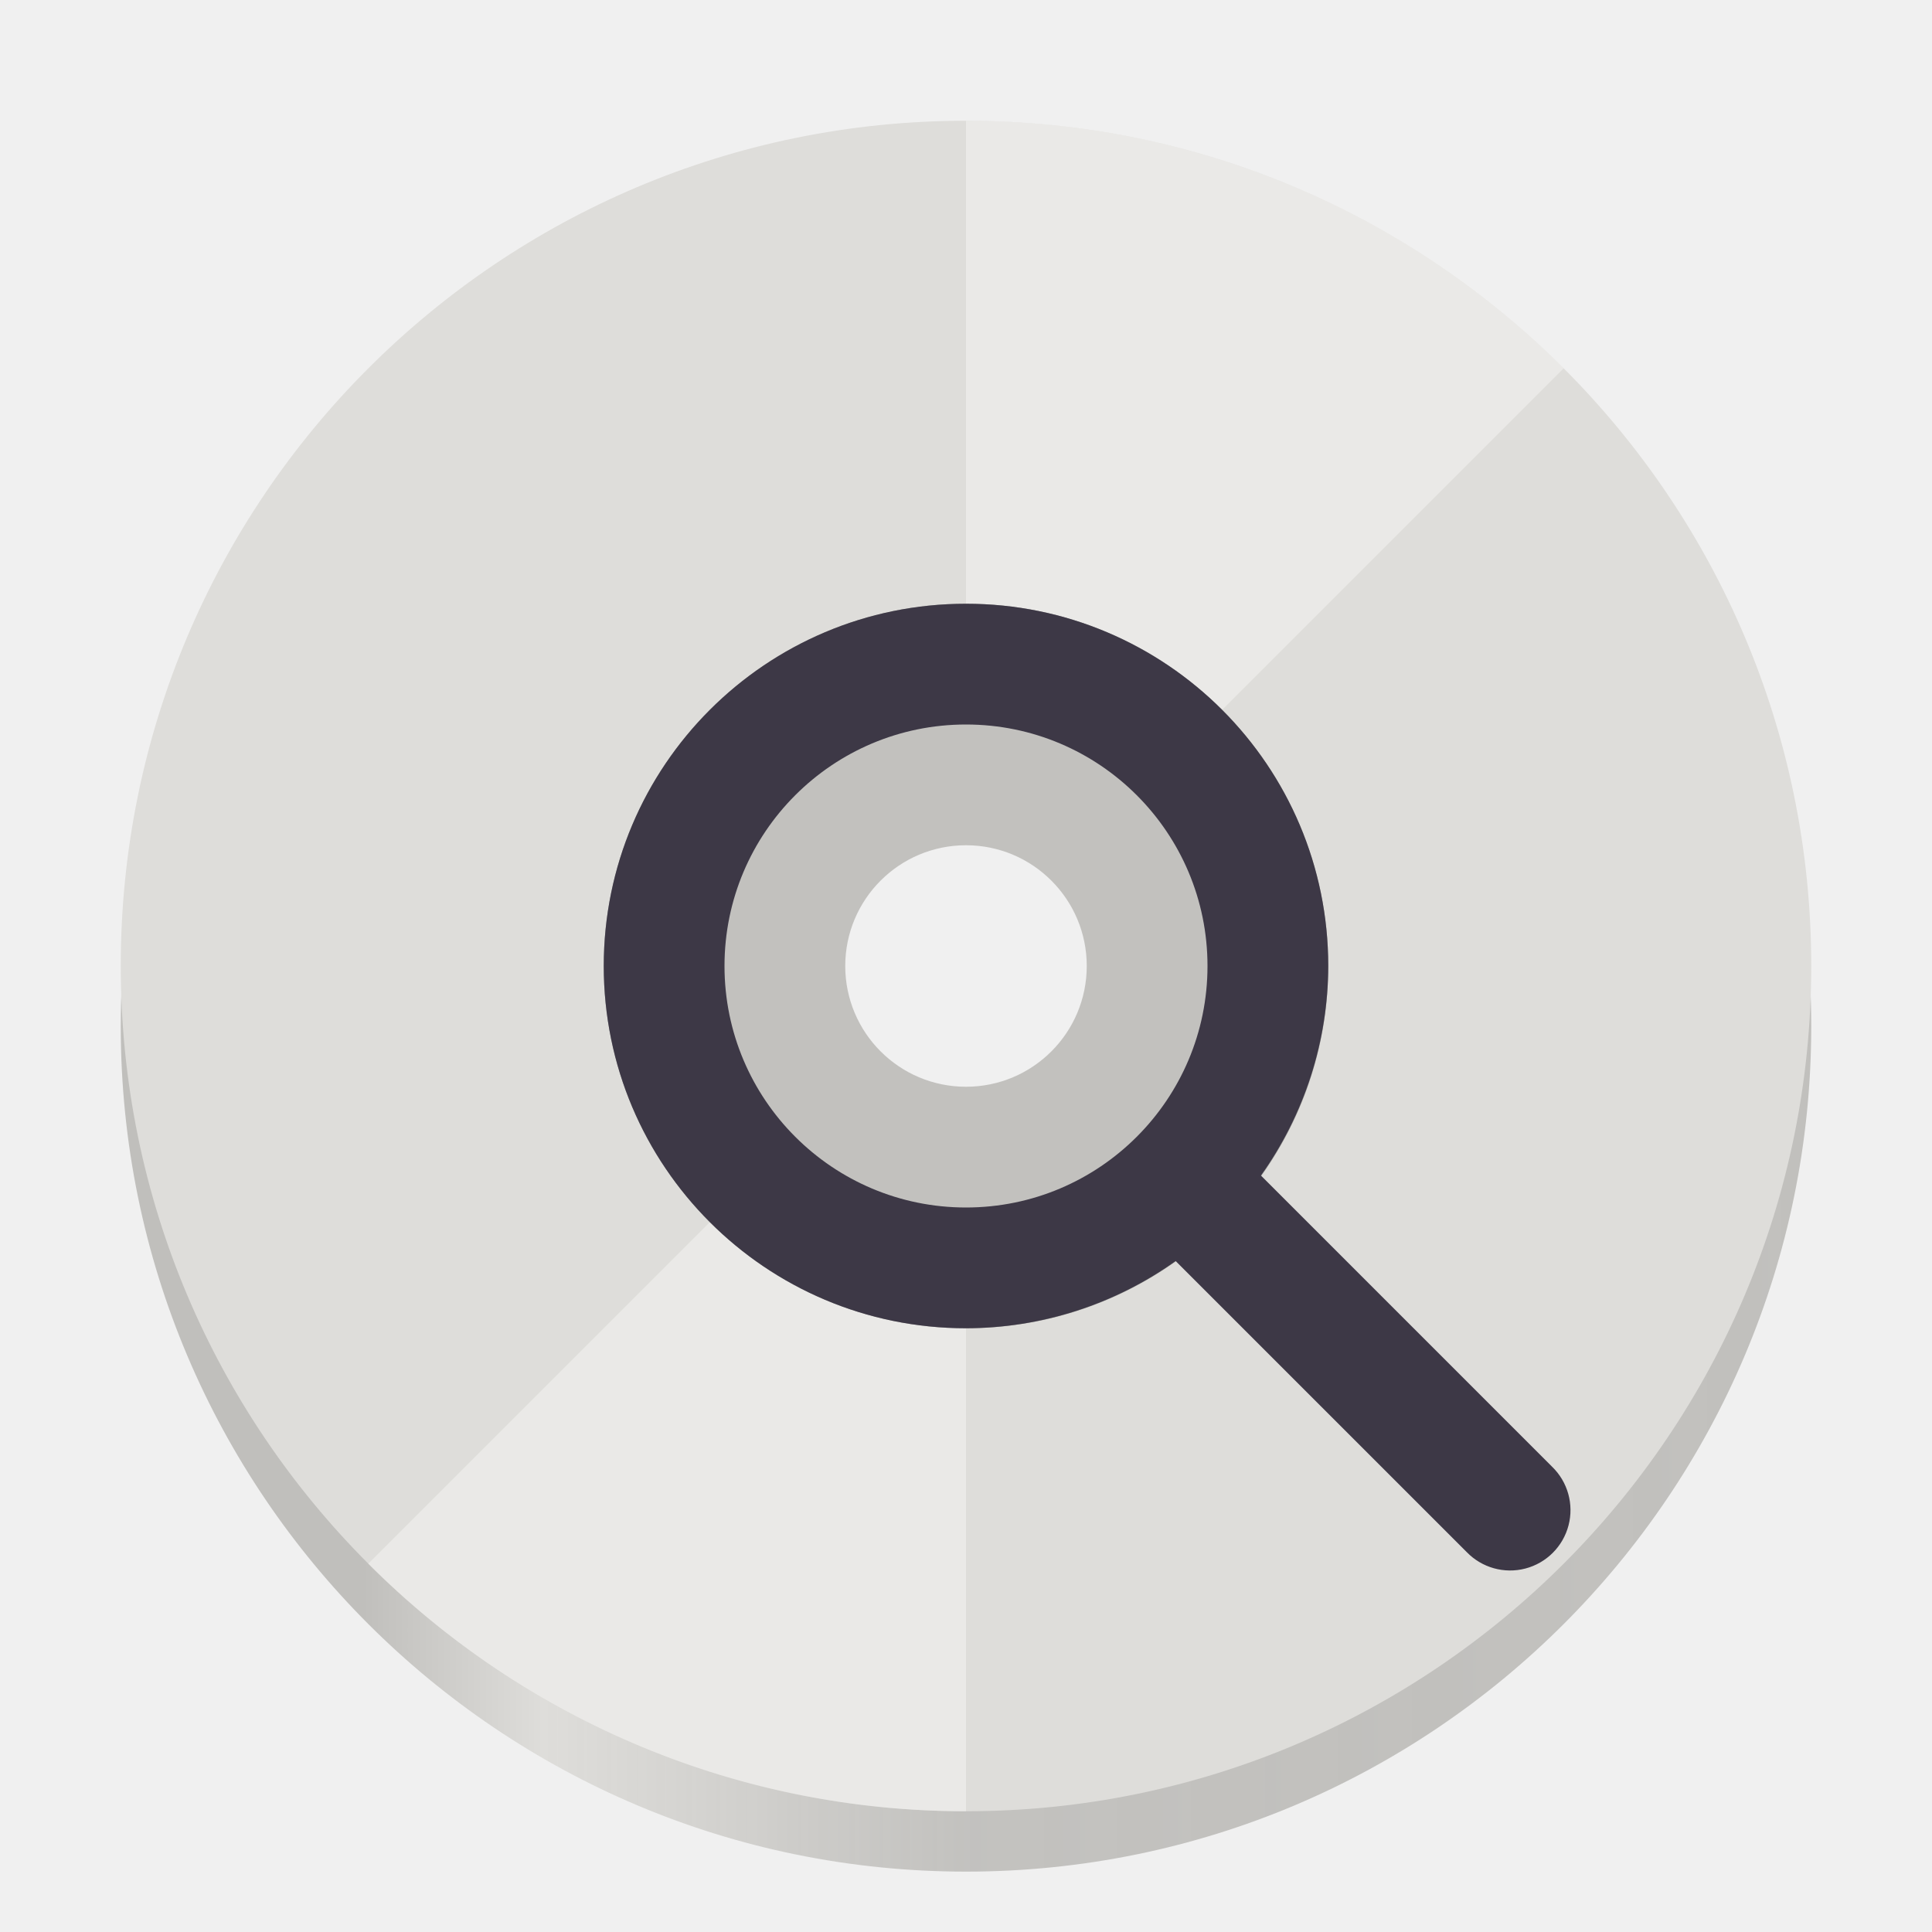
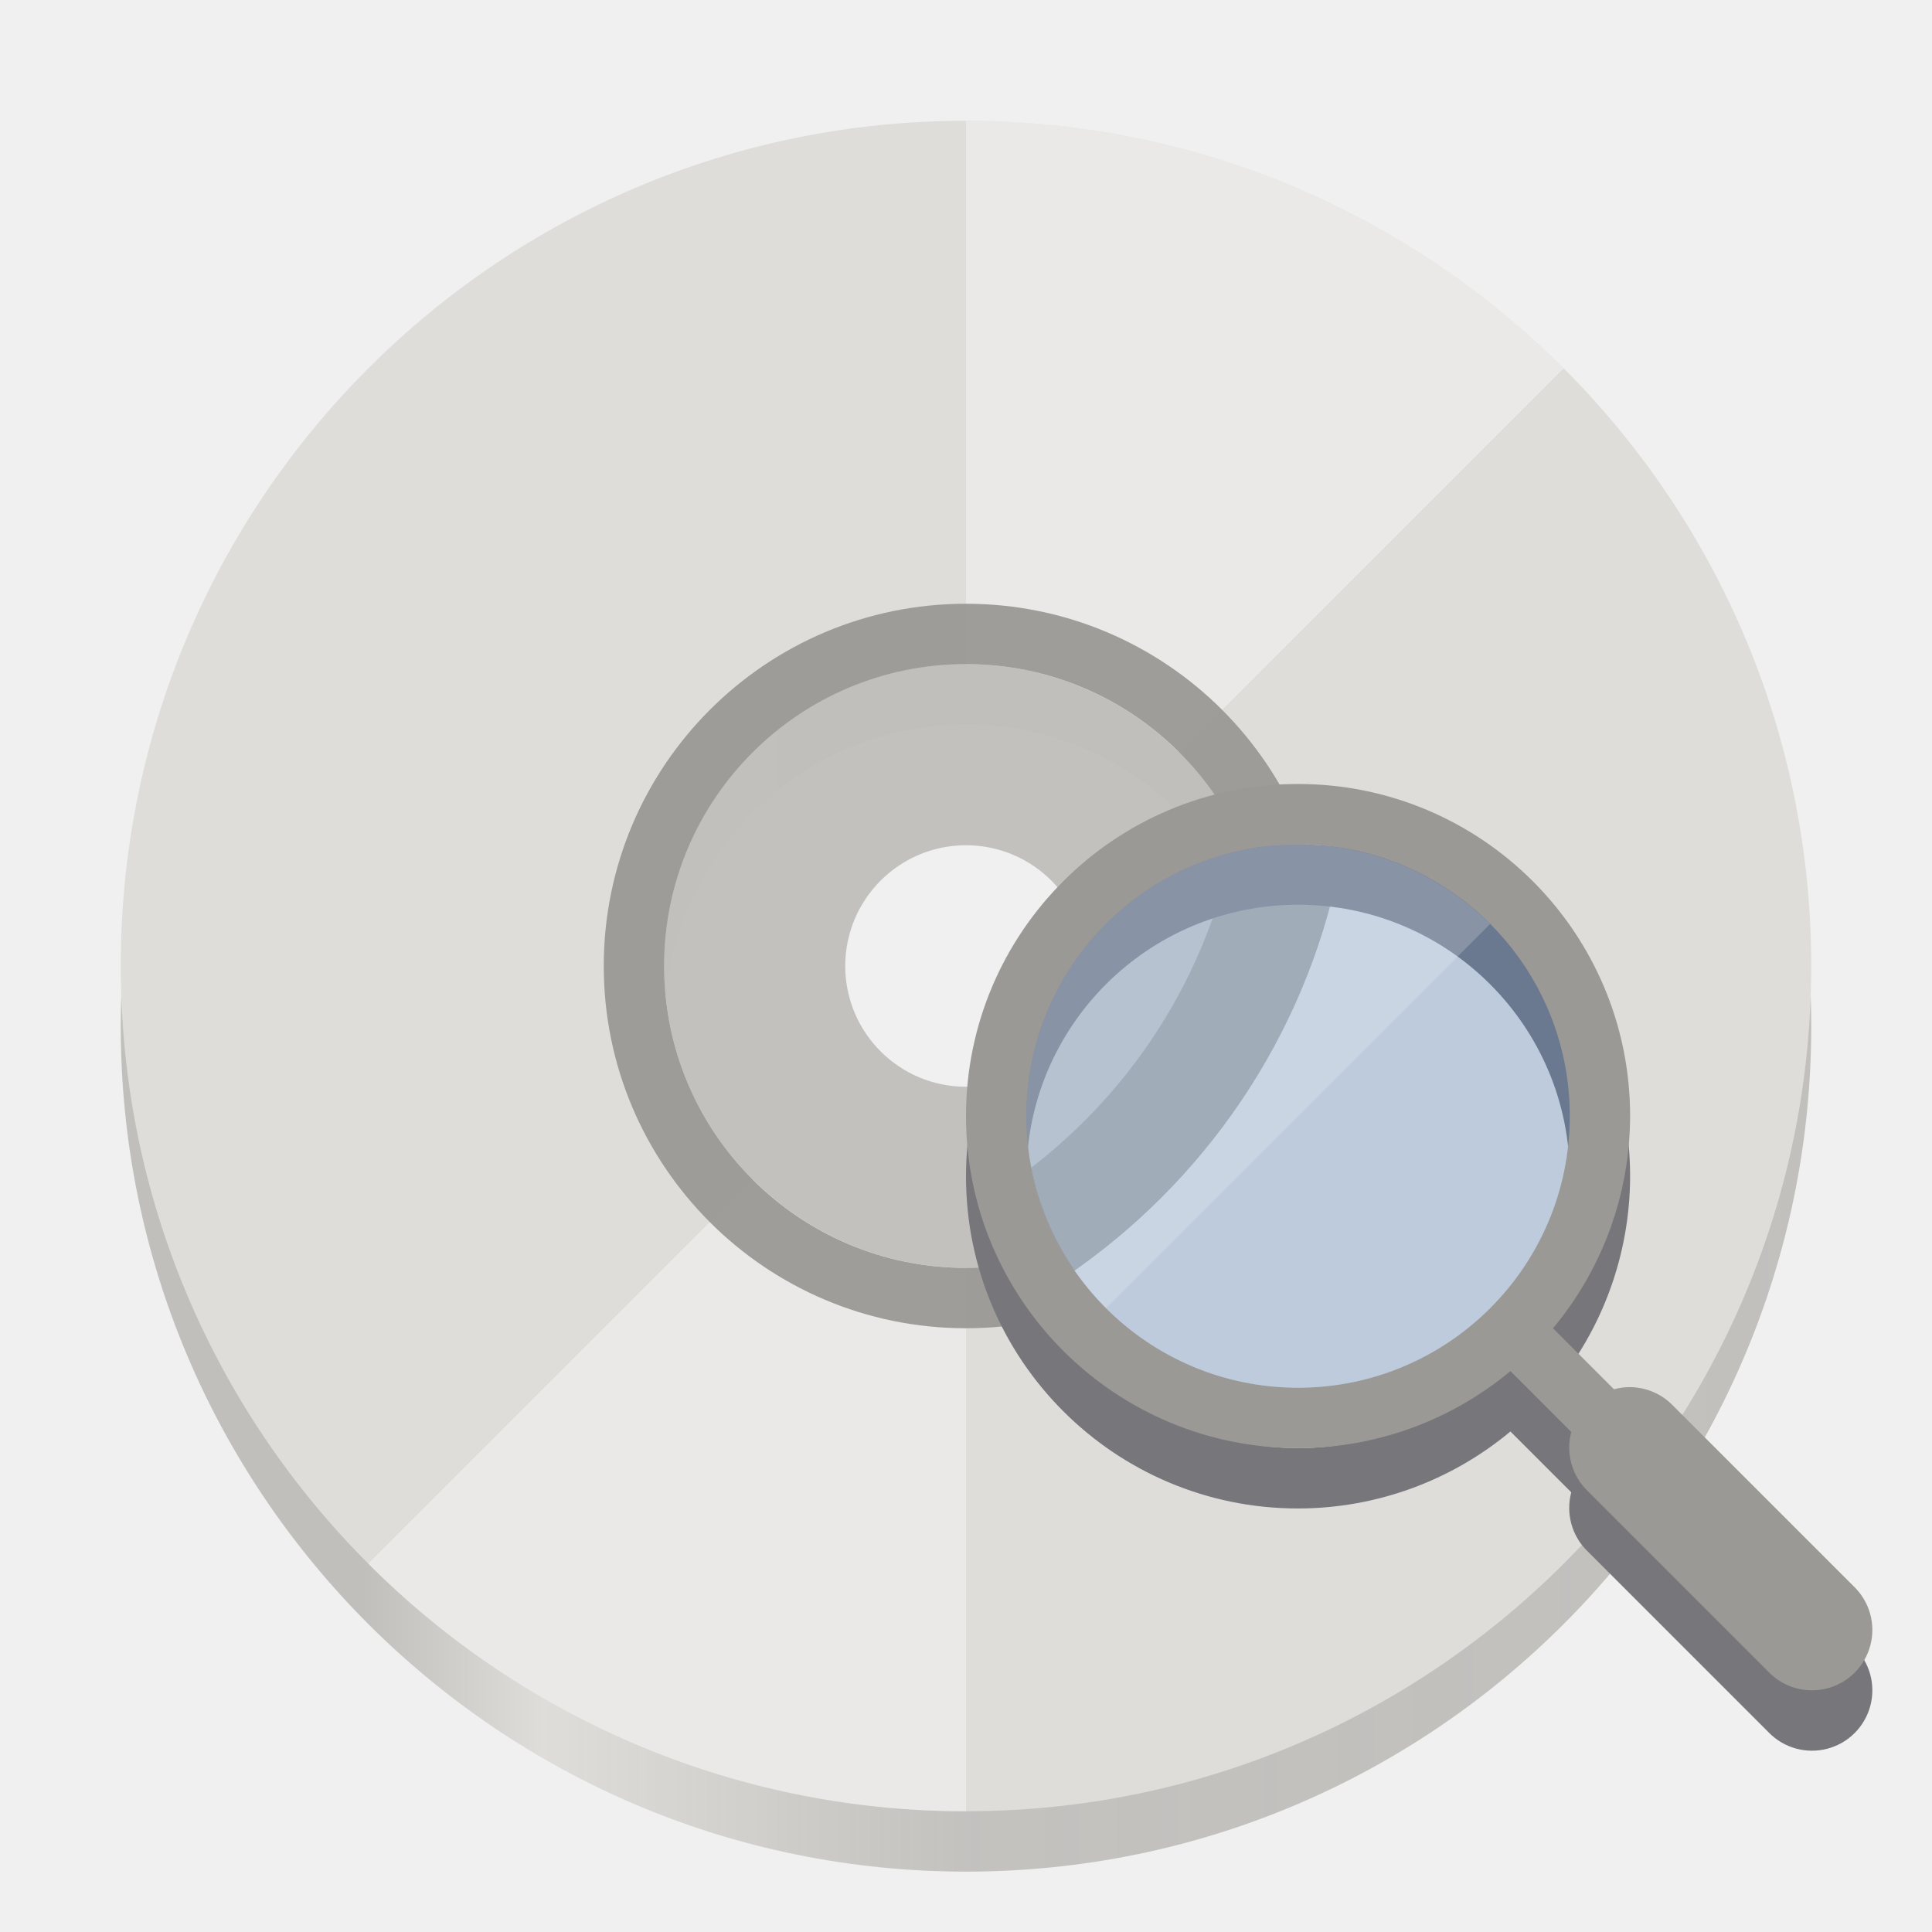
- <svg xmlns="http://www.w3.org/2000/svg" height="128" width="128">
-   <linearGradient id="a" gradientUnits="userSpaceOnUse" x1="8" x2="120" y1="68" y2="68">
-     <stop offset="0" stop-color="#c0bfbc" />
-     <stop offset=".143" stop-color="#c0bfbc" />
-     <stop offset=".25" stop-color="#deddda" />
-     <stop offset=".5" stop-color="#c0bfbc" stop-opacity=".939" />
-     <stop offset="1" stop-color="#c0bfbc" stop-opacity=".984" />
-   </linearGradient>
+ <svg xmlns="http://www.w3.org/2000/svg" version="1.1" viewBox="0 0 128 128">
+   <defs>
+     <linearGradient id="a" x1="8" x2="120" y1="68" y2="68" gradientUnits="userSpaceOnUse">
+       <stop stop-color="#c0bfbc" offset="0" />
+       <stop stop-color="#c0bfbc" offset=".143" />
+       <stop stop-color="#deddda" offset=".25" />
+       <stop stop-color="#c0bfbc" stop-opacity=".939" offset=".5" />
+       <stop stop-color="#c0bfbc" stop-opacity=".984" offset="1" />
+     </linearGradient>
+     <clipPath id="b">
+       <circle cx="86" cy="78" r="10" fill="#ffc993" />
+     </clipPath>
+   </defs>
  <g stroke-width="4">
-     <path d="M64 12C33.072 12 8 37.072 8 68s25.072 56 56 56 56-25.072 56-56-25.072-56-56-56zm0 36a20 20 0 0 1 20 20 20 20 0 0 1-20 20 20 20 0 0 1-20-20 20 20 0 0 1 20-20z" fill="url(#a)" />
-     <path d="M64 8C33.072 8 8 33.072 8 64s25.072 56 56 56 56-25.072 56-56S94.928 8 64 8zm0 36a20 20 0 0 1 20 20 20 20 0 0 1-20 20 20 20 0 0 1-20-20 20 20 0 0 1 20-20z" fill="#deddda" />
-     <path d="M64 44a20 20 0 0 0-20 20 20 20 0 0 0 20 20 20 20 0 0 0 20-20 20 20 0 0 0-20-20zm0 12a8 8 0 0 1 8 8 8 8 0 0 1-8 8 8 8 0 0 1-8-8 8 8 0 0 1 8-8z" fill="#c0bfbc" fill-opacity=".947" />
-     <path d="M64 8v36a20 20 0 0 1 14.132 5.868L103.6 24.4A55.832 55.832 0 0 0 64 8zM49.868 78.132L24.4 103.6A55.832 55.832 0 0 0 64 120V84a20 20 0 0 1-14.132-5.868z" fill="#f6f5f4" opacity=".5" />
-     <path d="M64 40a24 24 0 0 0-24 24 24 24 0 0 0 24 24 24 24 0 0 0 24-24 24 24 0 0 0-24-24zm0 4a20 20 0 0 1 20 20 20 20 0 0 1-20 20 20 20 0 0 1-20-20 20 20 0 0 1 20-20z" fill="#9a9996" fill-opacity=".947" />
+     <path d="m64 12c-30.928 0-56 25.072-56 56s25.072 56 56 56 56-25.072 56-56-25.072-56-56-56zm0 36a20 20 0 0 1 20 20 20 20 0 0 1 -20 20 20 20 0 0 1 -20 -20 20 20 0 0 1 20 -20z" fill="url(#a)" />
+     <path d="m64 8c-30.928 0-56 25.072-56 56s25.072 56 56 56 56-25.072 56-56-25.072-56-56-56zm0 36a20 20 0 0 1 20 20 20 20 0 0 1 -20 20 20 20 0 0 1 -20 -20 20 20 0 0 1 20 -20z" fill="#deddda" />
+     <path d="m64 44a20 20 0 0 0 -20 20 20 20 0 0 0 20 20 20 20 0 0 0 20 -20 20 20 0 0 0 -20 -20zm0 12a8 8 0 0 1 8 8 8 8 0 0 1 -8 8 8 8 0 0 1 -8 -8 8 8 0 0 1 8 -8z" fill="#c0bfbc" fill-opacity=".947" />
+     <path d="m64 8v36a20 20 0 0 1 14.132 5.868l25.468-25.468a55.832 55.832 0 0 0 -39.6 -16.4zm-14.132 70.132-25.468 25.468a55.832 55.832 0 0 0 39.6 16.4v-36a20 20 0 0 1 -14.132 -5.868z" fill="#f6f5f4" opacity=".5" />
+     <path d="m64 40a24 24 0 0 0 -24 24 24 24 0 0 0 24 24 24 24 0 0 0 24 -24 24 24 0 0 0 -24 -24zm0 4a20 20 0 0 1 20 20 20 20 0 0 1 -20 20 20 20 0 0 1 -20 -20 20 20 0 0 1 20 -20z" fill="#9a9996" fill-opacity=".947" />
  </g>
-   <path d="M64 40c-13.255 0-24 10.745-24 24s10.745 24 24 24a24.005 24.005 0 0 0 13.89-4.453l19.282 19.281a4 4 0 1 0 5.656-5.656L83.54 77.882A24 24 0 0 0 88 64c0-13.255-10.745-24-24-24zm0 8c8.837 0 16 7.163 16 16s-7.163 16-16 16-16-7.163-16-16 7.163-16 16-16z" fill="#3d3846" />
+   <g transform="matrix(1.8,0,0,1.8,-68.8,-66.4)" clip-path="url(#b)" stroke-width="4">
+     <path d="m64 12c-30.928 0-56 25.072-56 56s25.072 56 56 56 56-25.072 56-56-25.072-56-56-56zm0 36a20 20 0 0 1 20 20 20 20 0 0 1 -20 20 20 20 0 0 1 -20 -20 20 20 0 0 1 20 -20z" fill="url(#a)" />
+     <path d="m64 8c-30.928 0-56 25.072-56 56s25.072 56 56 56 56-25.072 56-56-25.072-56-56-56zm0 36a20 20 0 0 1 20 20 20 20 0 0 1 -20 20 20 20 0 0 1 -20 -20 20 20 0 0 1 20 -20z" fill="#deddda" />
+     <path d="m64 44a20 20 0 0 0 -20 20 20 20 0 0 0 20 20 20 20 0 0 0 20 -20 20 20 0 0 0 -20 -20zm0 12a8 8 0 0 1 8 8 8 8 0 0 1 -8 8 8 8 0 0 1 -8 -8 8 8 0 0 1 8 -8z" fill="#c0bfbc" fill-opacity=".947" />
+     <path d="m64 8v36a20 20 0 0 1 14.132 5.868l25.468-25.468a55.832 55.832 0 0 0 -39.6 -16.4zm-14.132 70.132-25.468 25.468a55.832 55.832 0 0 0 39.6 16.4v-36a20 20 0 0 1 -14.132 -5.868z" fill="#f6f5f4" opacity=".5" />
+     <path d="m64 40a24 24 0 0 0 -24 24 24 24 0 0 0 24 24 24 24 0 0 0 24 -24 24 24 0 0 0 -24 -24zm0 4a20 20 0 0 1 20 20 20 20 0 0 1 -20 20 20 20 0 0 1 -20 -20 20 20 0 0 1 20 -20z" fill="#9a9996" fill-opacity=".947" />
+   </g>
+   <path d="m86 55.941a22 22 0 0 0 -22 22 22 22 0 0 0 22 22 22 22 0 0 0 14.07 -5.102l4.031 4.031a4 4 0 0 0 1.07 3.898l12 12a4 4 0 1 0 5.656 -5.656l-12-12a4 4 0 0 0 -2.867 -1.211 4 4 0 0 0 -1.031 0.141l-4.039-4.039a22 22 0 0 0 5.109 -14.062 22 22 0 0 0 -22 -22zm0 4a18 18 0 0 1 18 18 18 18 0 0 1 -18 18 18 18 0 0 1 -18 -18 18 18 0 0 1 18 -18z" fill="#77767b" />
+   <path d="m86 51.941a22 22 0 0 0 -22 22 22 22 0 0 0 22 22 22 22 0 0 0 14.07 -5.102l4.031 4.031a4 4 0 0 0 1.07 3.898l12 12a4 4 0 1 0 5.656 -5.656l-12-12a4 4 0 0 0 -2.867 -1.211 4 4 0 0 0 -1.031 0.141l-4.039-4.039a22 22 0 0 0 5.109 -14.062 22 22 0 0 0 -22 -22zm0 4a18 18 0 0 1 18 18 18 18 0 0 1 -18 18 18 18 0 0 1 -18 -18 18 18 0 0 1 18 -18z" fill="#9a9996" />
+   <path d="m86 55.941a18 18 0 0 0 -18 18 18 18 0 0 0 18 18 18 18 0 0 0 18 -18 18 18 0 0 0 -18 -18z" fill="#3584e4" opacity=".2" />
+   <path d="m86 55.941a18 18 0 0 0 -18 18 18 18 0 0 0 5.281 12.719l25.438-25.438a18 18 0 0 0 -12.719 -5.281z" fill="#fff" opacity=".2" />
</svg>
